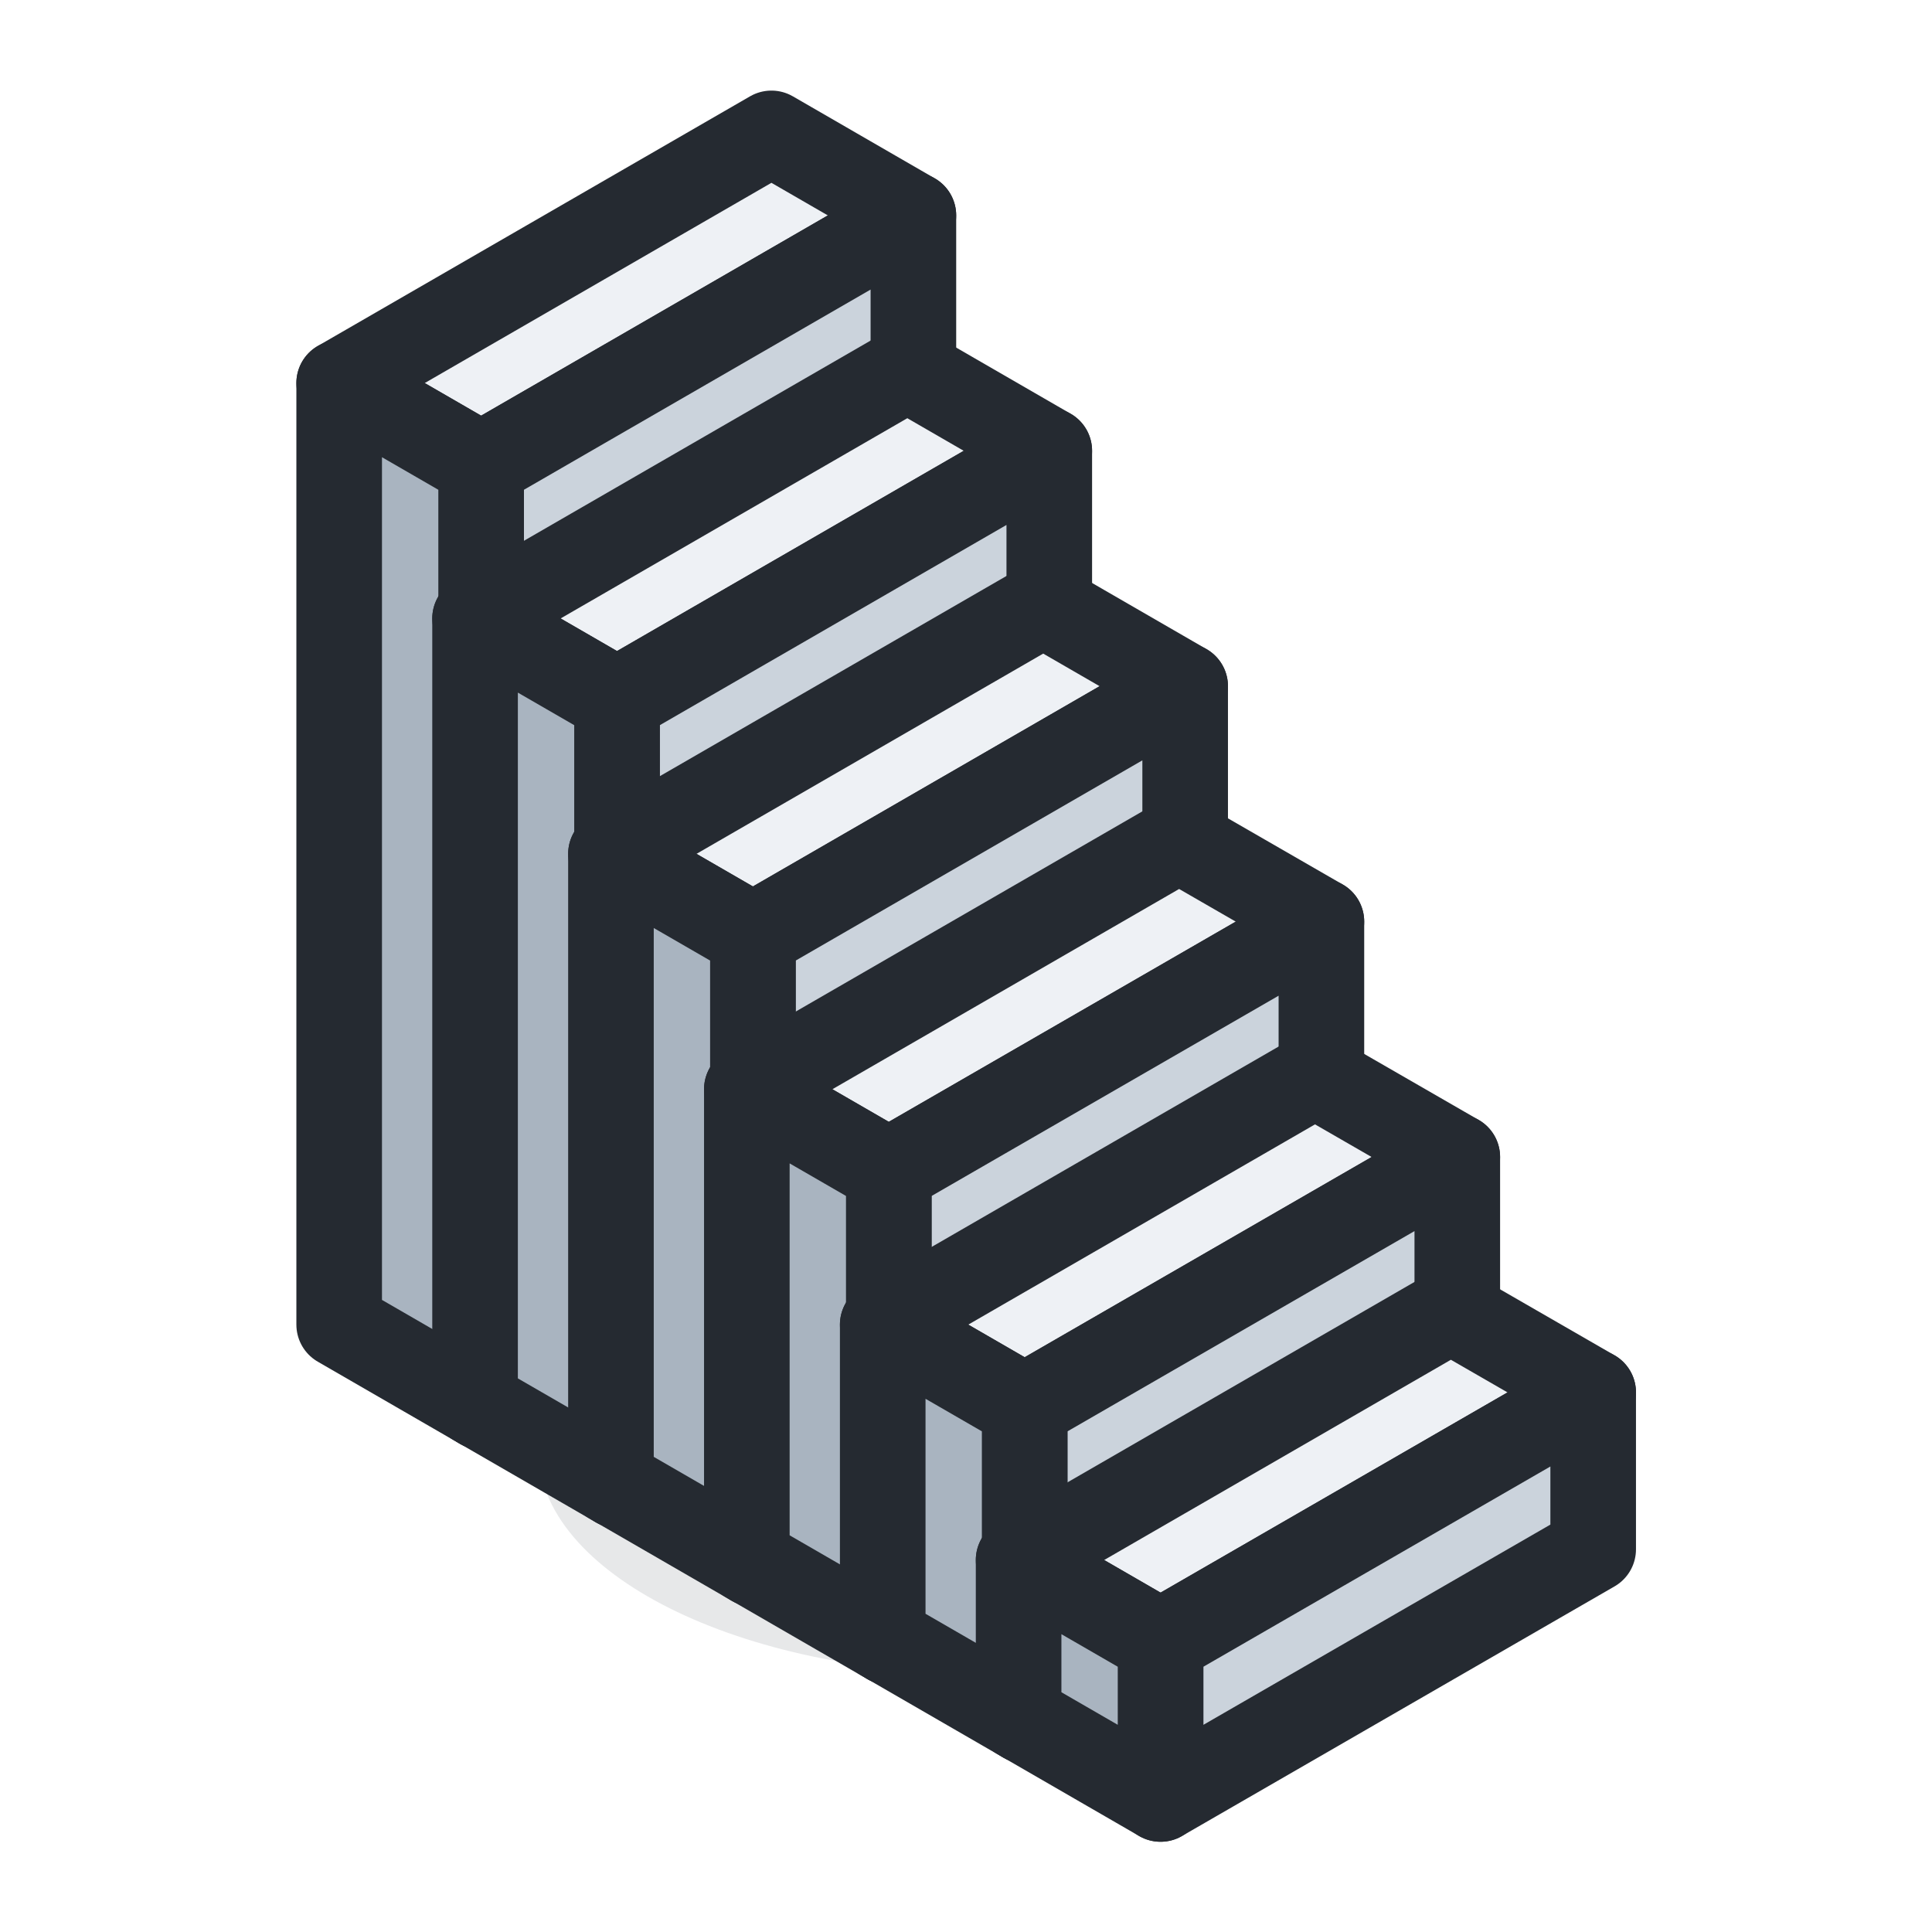
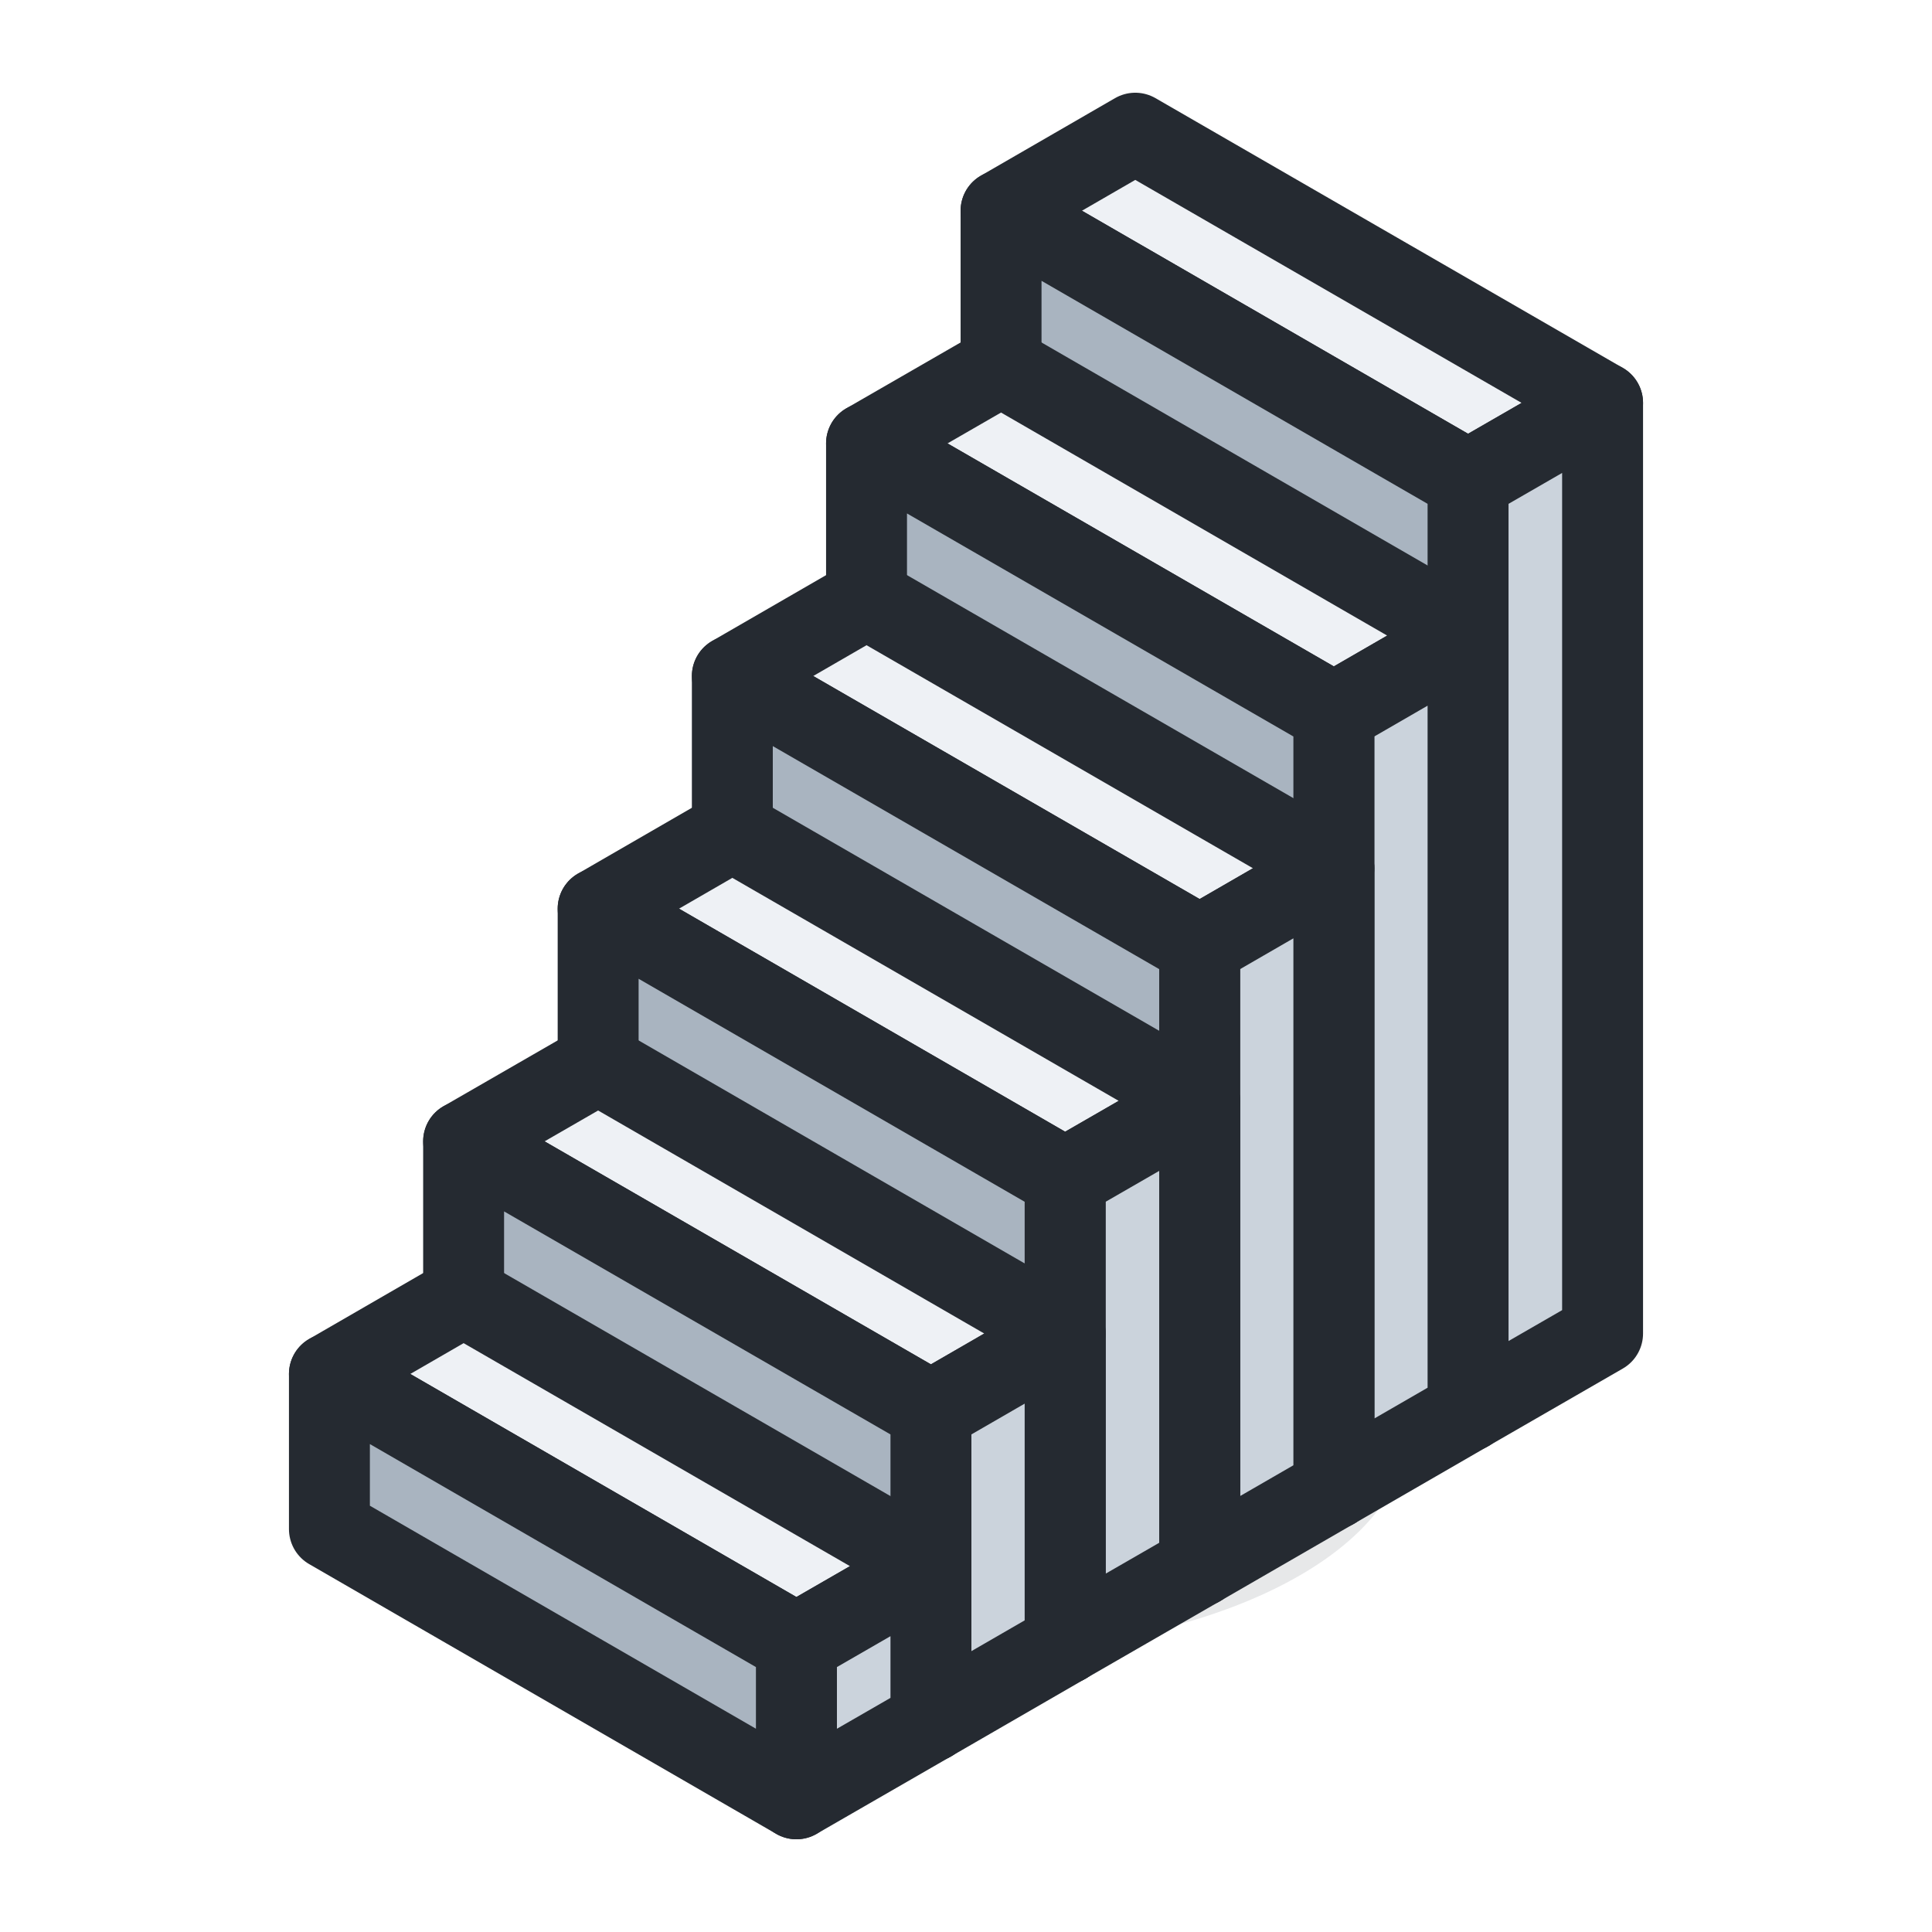
- <svg xmlns="http://www.w3.org/2000/svg" viewBox="-21.63 -30.14 54.17 54.17">
-   <ellipse cx="6.06" cy="10.50" rx="12.60" ry="6.30" fill="#0B1220" opacity="0.10" />
-   <polygon points="0.00,-26.40 3.98,-24.10 -8.14,-17.10 -12.12,-19.40" fill="#EEF1F5" stroke="#252A31" stroke-width="2.4" stroke-linejoin="round" />
-   <polygon points="3.98,2.30 -8.14,9.30 -8.14,-17.10 3.98,-24.10" fill="#CBD3DC" stroke="#252A31" stroke-width="2.4" stroke-linejoin="round" />
-   <polygon points="-12.12,7.00 -8.14,9.30 -8.14,-17.10 -12.12,-19.40" fill="#A9B4C0" stroke="#252A31" stroke-width="2.4" stroke-linejoin="round" />
-   <polygon points="3.81,-19.80 7.79,-17.50 -4.33,-10.50 -8.31,-12.80" fill="#EEF1F5" stroke="#252A31" stroke-width="2.4" stroke-linejoin="round" />
-   <polygon points="7.79,4.50 -4.33,11.50 -4.33,-10.50 7.79,-17.50" fill="#CBD3DC" stroke="#252A31" stroke-width="2.4" stroke-linejoin="round" />
-   <polygon points="-8.31,9.20 -4.33,11.50 -4.33,-10.50 -8.31,-12.80" fill="#A9B4C0" stroke="#252A31" stroke-width="2.4" stroke-linejoin="round" />
-   <polygon points="7.62,-13.20 11.60,-10.90 -0.52,-3.90 -4.50,-6.20" fill="#EEF1F5" stroke="#252A31" stroke-width="2.4" stroke-linejoin="round" />
-   <polygon points="11.60,6.70 -0.52,13.70 -0.52,-3.90 11.60,-10.90" fill="#CBD3DC" stroke="#252A31" stroke-width="2.4" stroke-linejoin="round" />
-   <polygon points="-4.50,11.40 -0.52,13.70 -0.52,-3.90 -4.50,-6.20" fill="#A9B4C0" stroke="#252A31" stroke-width="2.4" stroke-linejoin="round" />
-   <polygon points="11.43,-6.60 15.42,-4.30 3.29,2.70 -0.69,0.40" fill="#EEF1F5" stroke="#252A31" stroke-width="2.4" stroke-linejoin="round" />
-   <polygon points="15.42,8.90 3.29,15.90 3.29,2.70 15.42,-4.30" fill="#CBD3DC" stroke="#252A31" stroke-width="2.4" stroke-linejoin="round" />
-   <polygon points="-0.69,13.60 3.29,15.90 3.29,2.70 -0.69,0.40" fill="#A9B4C0" stroke="#252A31" stroke-width="2.4" stroke-linejoin="round" />
-   <polygon points="15.24,0.00 19.23,2.30 7.10,9.30 3.12,7.00" fill="#EEF1F5" stroke="#252A31" stroke-width="2.4" stroke-linejoin="round" />
-   <polygon points="19.23,11.10 7.10,18.10 7.10,9.30 19.23,2.30" fill="#CBD3DC" stroke="#252A31" stroke-width="2.4" stroke-linejoin="round" />
-   <polygon points="3.12,15.80 7.10,18.10 7.10,9.30 3.12,7.00" fill="#A9B4C0" stroke="#252A31" stroke-width="2.4" stroke-linejoin="round" />
-   <polygon points="19.05,6.60 23.04,8.90 10.91,15.90 6.93,13.60" fill="#EEF1F5" stroke="#252A31" stroke-width="2.4" stroke-linejoin="round" />
-   <polygon points="23.04,13.30 10.91,20.30 10.91,15.90 23.04,8.90" fill="#CBD3DC" stroke="#252A31" stroke-width="2.4" stroke-linejoin="round" />
-   <polygon points="6.93,18.00 10.91,20.30 10.91,15.90 6.93,13.60" fill="#A9B4C0" stroke="#252A31" stroke-width="2.4" stroke-linejoin="round" />
+ <svg xmlns="http://www.w3.org/2000/svg" viewBox="-33.67 -31.55 57.30 57.30">
+   <ellipse cx="-5.02" cy="10.90" rx="13.08" ry="6.54" fill="#0B1220" opacity="0.10" />
+   <polygon points="0.00,-27.60 13.86,-19.60 9.87,-17.30 -3.98,-25.30" fill="#EEF1F5" stroke="#252A31" stroke-width="2.4" stroke-linejoin="round" />
+   <polygon points="13.86,8.00 9.87,10.30 9.87,-17.30 13.86,-19.60" fill="#CBD3DC" stroke="#252A31" stroke-width="2.4" stroke-linejoin="round" />
+   <polygon points="-3.98,2.30 9.87,10.30 9.87,-17.30 -3.98,-25.30" fill="#A9B4C0" stroke="#252A31" stroke-width="2.4" stroke-linejoin="round" />
+   <polygon points="-3.98,-20.70 9.87,-12.70 5.89,-10.40 -7.97,-18.40" fill="#EEF1F5" stroke="#252A31" stroke-width="2.4" stroke-linejoin="round" />
+   <polygon points="9.87,10.30 5.89,12.60 5.89,-10.40 9.87,-12.70" fill="#CBD3DC" stroke="#252A31" stroke-width="2.4" stroke-linejoin="round" />
+   <polygon points="-7.97,4.60 5.89,12.60 5.89,-10.40 -7.97,-18.40" fill="#A9B4C0" stroke="#252A31" stroke-width="2.4" stroke-linejoin="round" />
+   <polygon points="-7.97,-13.80 5.89,-5.80 1.91,-3.50 -11.95,-11.50" fill="#EEF1F5" stroke="#252A31" stroke-width="2.4" stroke-linejoin="round" />
+   <polygon points="5.89,12.60 1.91,14.90 1.91,-3.50 5.89,-5.80" fill="#CBD3DC" stroke="#252A31" stroke-width="2.4" stroke-linejoin="round" />
+   <polygon points="-11.95,6.90 1.91,14.90 1.91,-3.50 -11.95,-11.50" fill="#A9B4C0" stroke="#252A31" stroke-width="2.4" stroke-linejoin="round" />
+   <polygon points="-11.95,-6.90 1.91,1.10 -2.08,3.40 -15.93,-4.60" fill="#EEF1F5" stroke="#252A31" stroke-width="2.4" stroke-linejoin="round" />
+   <polygon points="1.91,14.90 -2.08,17.20 -2.08,3.40 1.91,1.10" fill="#CBD3DC" stroke="#252A31" stroke-width="2.4" stroke-linejoin="round" />
+   <polygon points="-15.93,9.20 -2.08,17.20 -2.08,3.40 -15.93,-4.60" fill="#A9B4C0" stroke="#252A31" stroke-width="2.4" stroke-linejoin="round" />
+   <polygon points="-15.93,0.00 -2.08,8.00 -6.06,10.30 -19.92,2.30" fill="#EEF1F5" stroke="#252A31" stroke-width="2.4" stroke-linejoin="round" />
+   <polygon points="-2.08,17.20 -6.06,19.50 -6.06,10.30 -2.08,8.00" fill="#CBD3DC" stroke="#252A31" stroke-width="2.4" stroke-linejoin="round" />
+   <polygon points="-19.92,11.50 -6.06,19.50 -6.06,10.30 -19.92,2.30" fill="#A9B4C0" stroke="#252A31" stroke-width="2.4" stroke-linejoin="round" />
+   <polygon points="-19.92,6.90 -6.06,14.90 -10.05,17.20 -23.90,9.20" fill="#EEF1F5" stroke="#252A31" stroke-width="2.4" stroke-linejoin="round" />
+   <polygon points="-6.06,19.50 -10.05,21.80 -10.05,17.20 -6.06,14.90" fill="#CBD3DC" stroke="#252A31" stroke-width="2.4" stroke-linejoin="round" />
+   <polygon points="-23.90,13.80 -10.05,21.80 -10.05,17.20 -23.90,9.20" fill="#A9B4C0" stroke="#252A31" stroke-width="2.4" stroke-linejoin="round" />
</svg>
